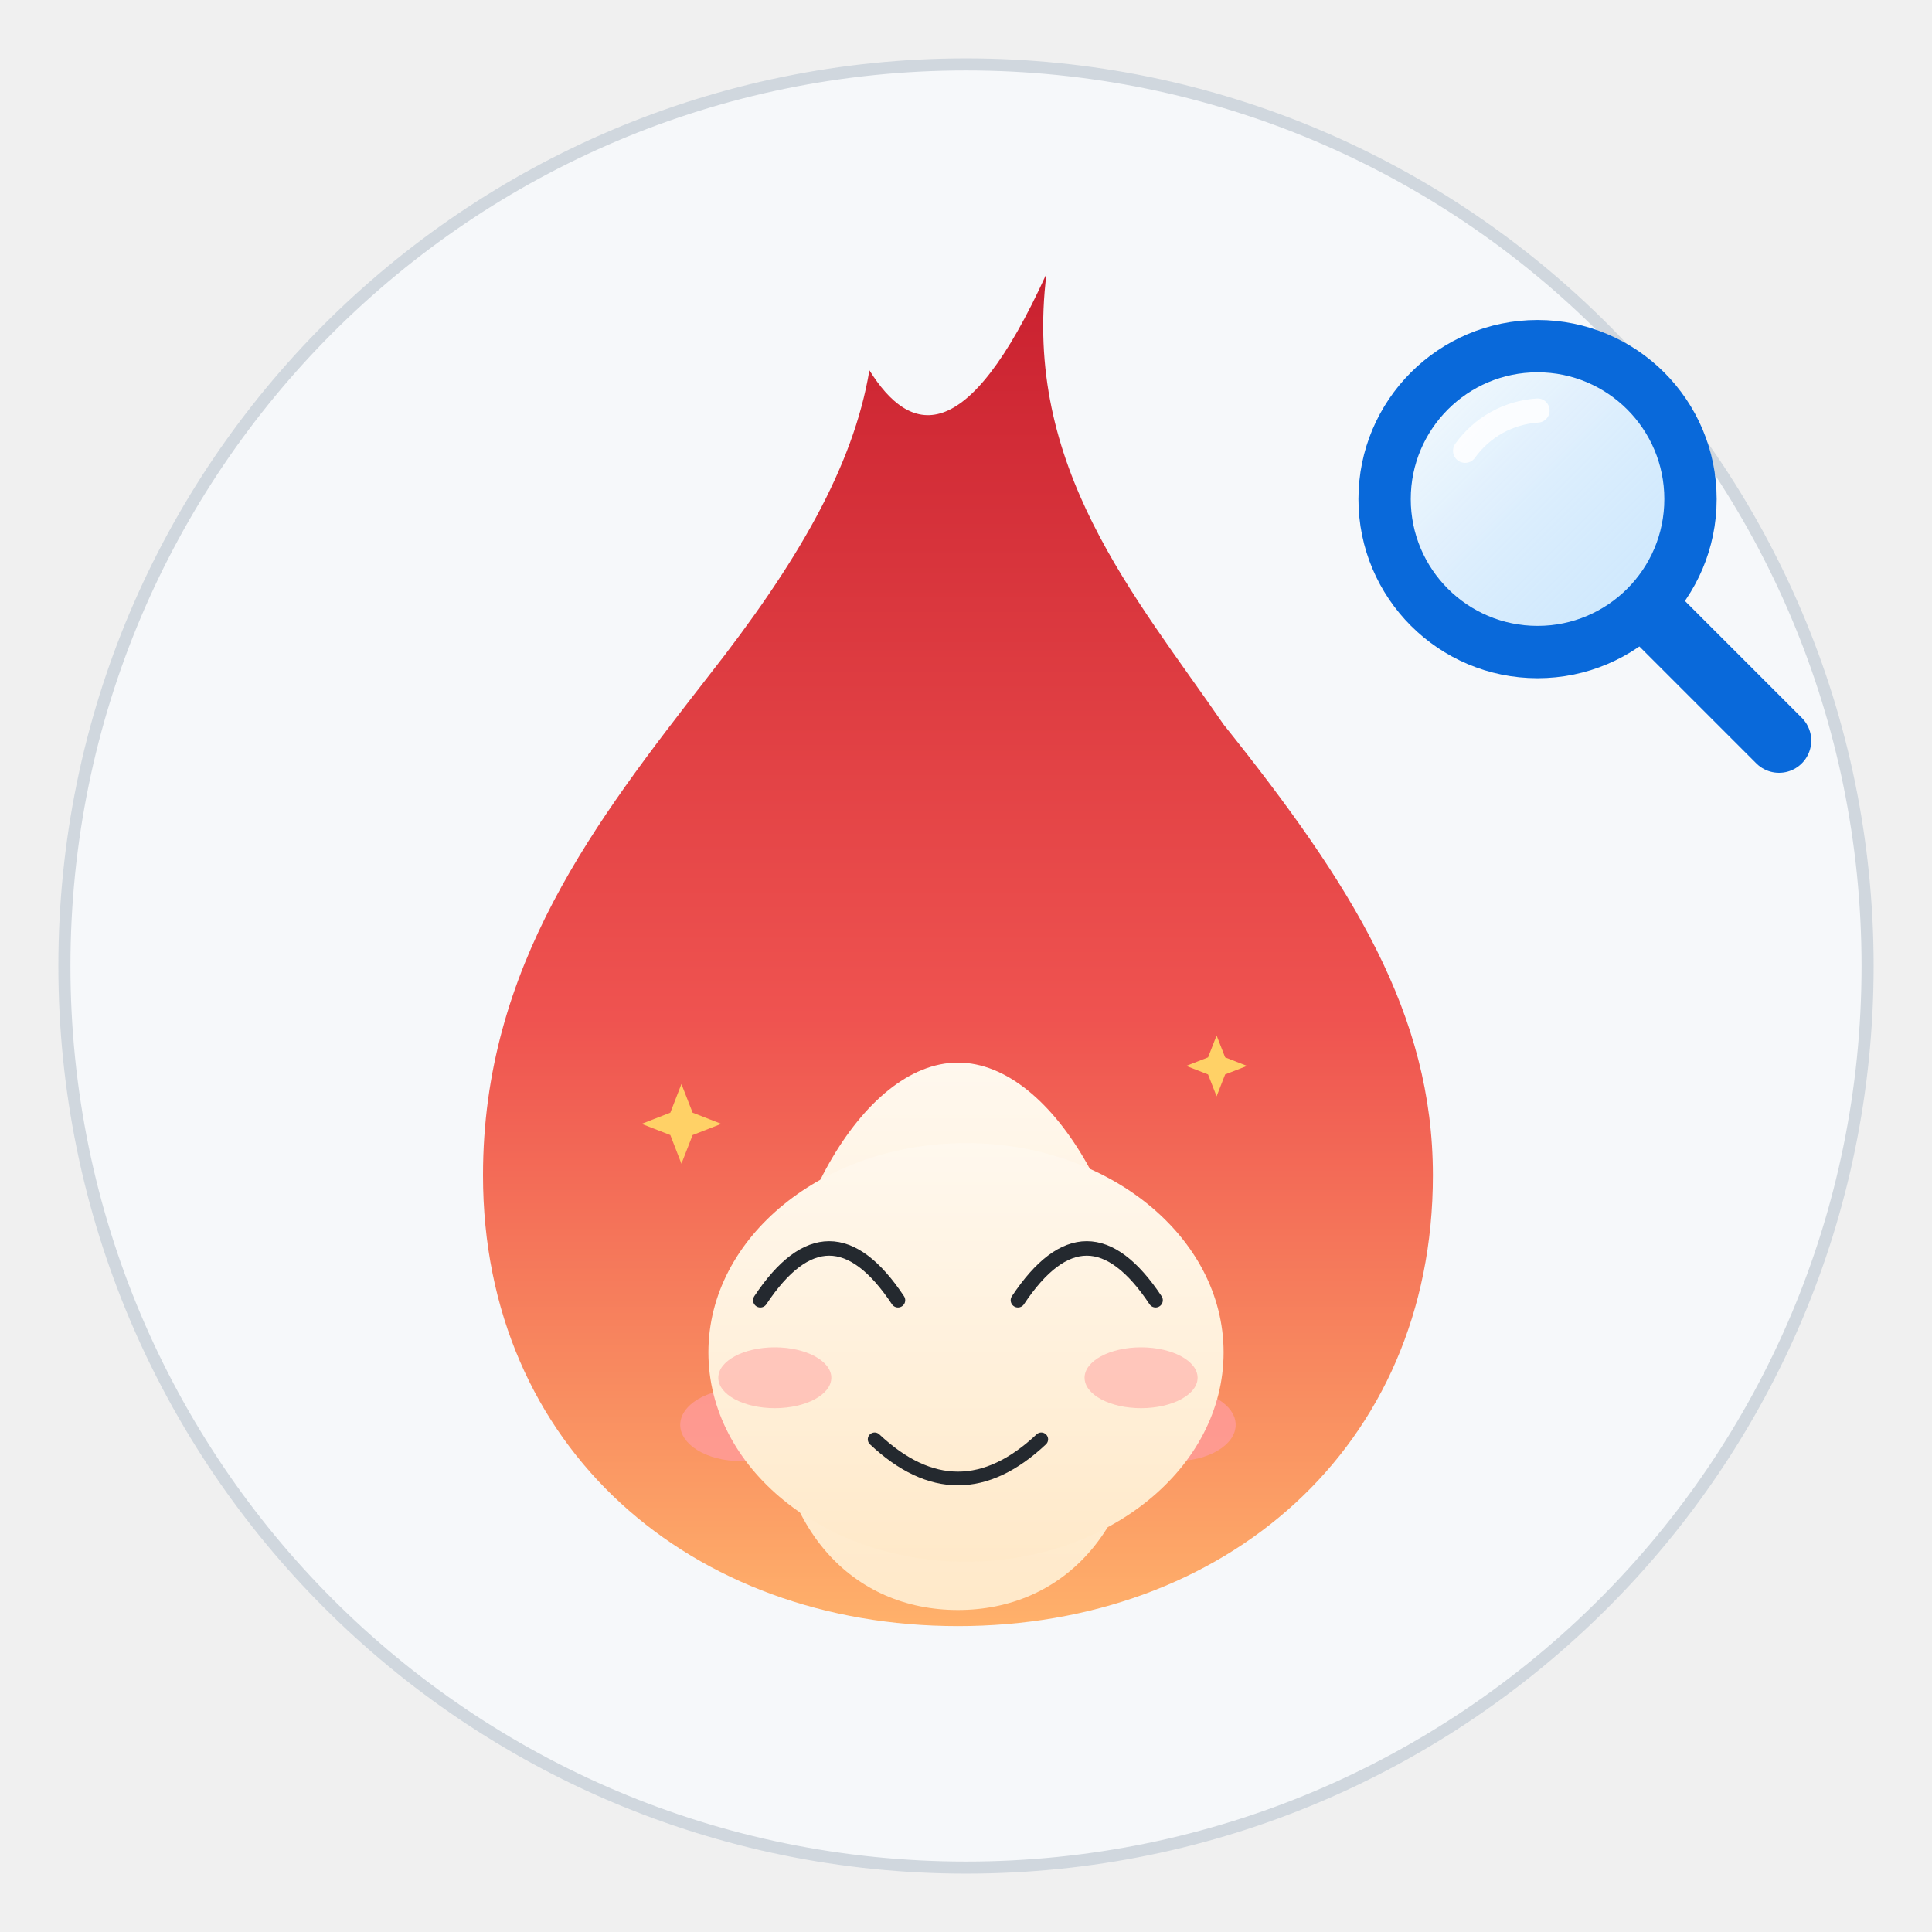
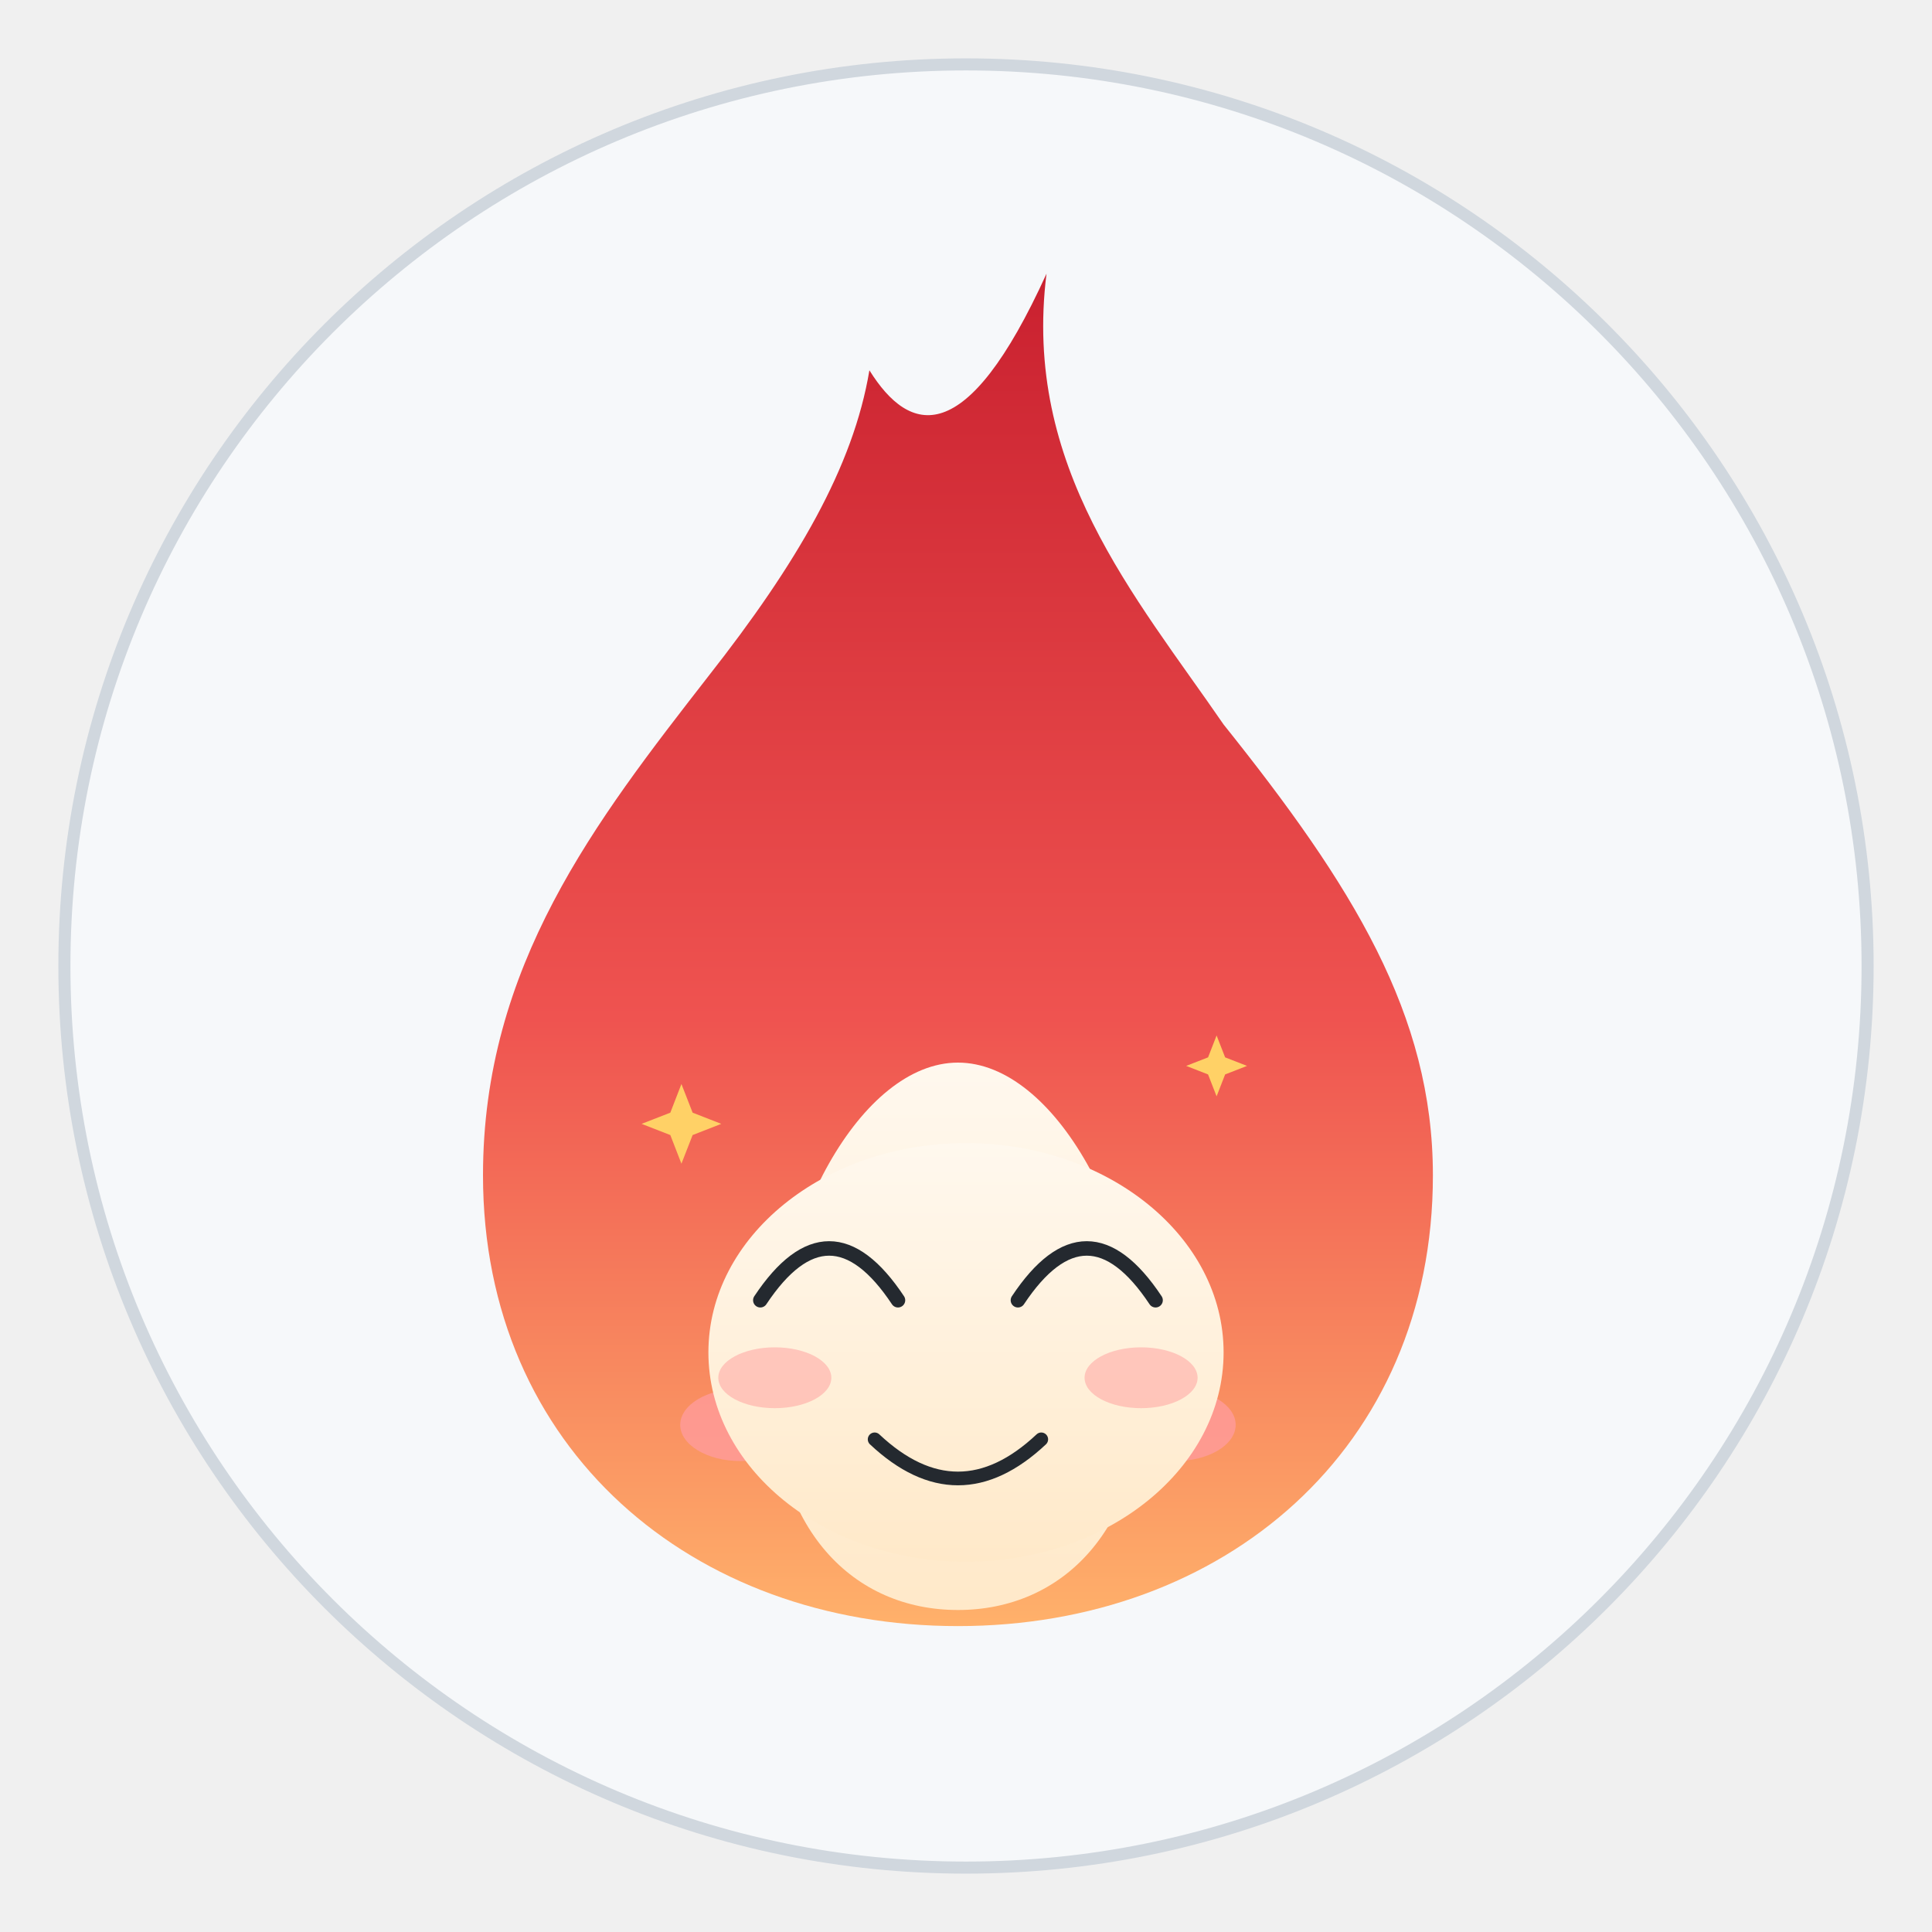
<svg xmlns="http://www.w3.org/2000/svg" viewBox="0 0 240 240" width="240" height="240" role="img" aria-label="焰焰 · 笑 Smile">
  <style>
.ex-motion { animation: ex-bob 3.2s ease-in-out infinite; transform-box: fill-box; transform-origin: 50% 50%; }
.ex-anim-tear { animation: ex-tear 1.8s ease-in infinite; transform-box: fill-box; transform-origin: center; }
.ex-anim-sweat { animation: ex-tear 1.5s ease-in infinite; transform-box: fill-box; transform-origin: center; }
.ex-anim-heart { animation: ex-heart 2.2s ease-out infinite; transform-box: fill-box; transform-origin: center; }
.ex-anim-spark { animation: ex-spark 1.9s ease-in-out infinite; transform-box: fill-box; transform-origin: center; }
.ex-anim-rain { animation: ex-rain 1.4s linear infinite; transform-box: fill-box; transform-origin: center; }
.ex-anim-confetti { animation: ex-confetti 2.4s linear infinite; transform-box: fill-box; transform-origin: center; }
.ex-anim-pulse { animation: ex-pulse 1.6s ease-in-out infinite; transform-box: fill-box; transform-origin: center; }
.ex-anim-knock { animation: ex-knock 0.55s ease-in-out infinite; transform-box: fill-box; transform-origin: center; }
.ex-anim-knockline { animation: ex-knockline 0.55s ease-out infinite; transform-box: fill-box; transform-origin: center; }
.ex-anim-palm { animation: ex-palm 0.9s ease-in-out infinite; transform-box: fill-box; transform-origin: center; }
.ex-anim-steam { animation: ex-steam 1.8s ease-out infinite; transform-box: fill-box; transform-origin: center; }
.ex-anim-shock { animation: ex-shock 0.5s ease-in-out infinite; transform-box: fill-box; transform-origin: center; }
.ex-anim-please { animation: ex-please 1.4s ease-in-out infinite; transform-box: fill-box; transform-origin: center; }
.ex-anim-drift { animation: ex-drift 4.5s ease-in-out infinite; transform-box: fill-box; transform-origin: center; }
@keyframes ex-bob { 0%,100% { transform: translateY(0); } 50% { transform: translateY(-2.88px); } }
@keyframes ex-tear { 0% { transform: translateY(0); opacity: 0; } 18% { opacity: 1; } 100% { transform: translateY(9.9px); opacity: 0; } }
@keyframes ex-heart { 0% { transform: translateY(0) scale(.65); opacity: 0; } 20% { opacity: 1; } 100% { transform: translateY(-16.2px) scale(1.15); opacity: 0; } }
@keyframes ex-spark { 0%,100% { transform: scale(.6) rotate(0deg); opacity: .3; } 50% { transform: scale(1.15) rotate(25deg); opacity: 1; } }
@keyframes ex-rain { 0% { transform: translateY(0); opacity: 0; } 20% { opacity: 1; } 100% { transform: translateY(10.8px); opacity: 0; } }
@keyframes ex-confetti { 0% { transform: translateY(-4px) rotate(0deg); opacity: 1; } 100% { transform: translateY(14.4px) rotate(200deg); opacity: 0; } }
@keyframes ex-pulse { 0%,100% { transform: scale(1); opacity: .35; } 50% { transform: scale(1.18); opacity: .7; } }
@keyframes ex-knock { 0%,100% { transform: translateX(4.05px); } 35% { transform: translateX(0); } }
@keyframes ex-knockline { 0%,100% { transform: scaleX(.6); opacity: .35; } 35% { transform: scaleX(1); opacity: 1; } }
@keyframes ex-palm { 0%,100% { transform: translateY(0) rotate(0deg); } 50% { transform: translateY(-1.08px) rotate(-4deg); } }
@keyframes ex-steam { 0% { transform: translateY(0); opacity: .7; } 100% { transform: translateY(-8.1px); opacity: 0; } }
@keyframes ex-shock { 0%,100% { transform: scaleX(.7); opacity: .4; } 50% { transform: scaleX(1.25); opacity: 1; } }
@keyframes ex-please { 0%,100% { transform: translateY(0); } 50% { transform: translateY(-1.62px); } }
@keyframes ex-drift { 0%,100% { transform: translateY(0); } 50% { transform: translateY(-1.8px); } }
@media (prefers-reduced-motion: reduce) {
  .ex-motion, [class*="ex-anim-"] { animation: none !important; }
}
</style>
  <g class="ex-motion ex-smile">
    <g class="ex-base">
      <defs>
        <linearGradient id="flame" x1="0" y1="1" x2="0" y2="0">
          <stop offset="0" stop-color="#ffb26b" />
          <stop offset="0.45" stop-color="#ef5350" />
          <stop offset="1" stop-color="#c9202f" />
        </linearGradient>
        <linearGradient id="core" x1="0" y1="1" x2="0" y2="0">
          <stop offset="0" stop-color="#ffe9c9" />
          <stop offset="1" stop-color="#fff8ee" />
        </linearGradient>
-         <linearGradient id="lens" x1="0" y1="0" x2="1" y2="1">
-           <stop offset="0" stop-color="#ffffff" stop-opacity="0.75" />
-           <stop offset="1" stop-color="#96d0ff" stop-opacity="0.45" />
-         </linearGradient>
      </defs>
      <circle cx="120" cy="120" r="112" fill="#f6f8fa" stroke="#d0d7de" stroke-width="1.5" />
      <path d="M130 34            C 127 58 141 74 152 90            C 168 110 178 126 178 146            C 178 180 152 202 119 202            C 86 202 60 180 60 146            C 60 120 74 102 88 84            C 99 70 106 58 108 46            C 113 54 120 56 130 34 Z" fill="url(#flame)" />
      <path d="M119 132            C 131 132 142 152 142 172            C 142 190 132 200 119 200            C 106 200 96 190 96 172            C 96 152 107 132 119 132 Z" fill="url(#core)" />
      <ellipse cx="92" cy="177" rx="7.5" ry="4.5" fill="#ff9b9b" opacity="0.8" />
      <ellipse cx="146" cy="177" rx="7.5" ry="4.5" fill="#ff9b9b" opacity="0.8" />
      <circle cx="103" cy="159" r="9" fill="#ffffff" />
      <circle cx="135" cy="159" r="9" fill="#ffffff" />
      <circle cx="103" cy="160" r="4.8" fill="#24292f" />
      <circle cx="135" cy="160" r="4.8" fill="#24292f" />
      <circle cx="101" cy="157.5" r="1.7" fill="#ffffff" />
      <circle cx="133" cy="157.5" r="1.7" fill="#ffffff" />
      <path d="M110 174 Q119 183 128 174" fill="none" stroke="#24292f" stroke-width="2.6" stroke-linecap="round" />
-       <line x1="205" y1="76" x2="221" y2="92" stroke="#0969da" stroke-width="8" stroke-linecap="round" />
-       <circle cx="191" cy="62" r="19" fill="url(#lens)" stroke="#0969da" stroke-width="6.5" />
-       <path d="M182 56 a 12 12 0 0 1 9 -5" fill="none" stroke="#ffffff" stroke-width="3" stroke-linecap="round" opacity="0.85" />
    </g>
    <g class="ex-face">
      <ellipse cx="120" cy="168" rx="32" ry="26" fill="url(#core)" />
      <path d="M 94.45,161.52 Q 103,148.65 111.55,161.52" fill="none" stroke="#24292F" stroke-width="1.8" stroke-linecap="round" />
      <path d="M 126.45,161.52 Q 135,148.65 143.55,161.52" fill="none" stroke="#24292F" stroke-width="1.8" stroke-linecap="round" />
      <path d="M 108.65,178.8 Q 119,188.52 129.35,178.8" fill="none" stroke="#24292F" stroke-width="1.7" stroke-linecap="round" />
      <ellipse cx="96.25" cy="171.15" rx="7.02" ry="3.78" fill="#FF9B9B" opacity="0.5" />
      <ellipse cx="141.75" cy="171.15" rx="7.02" ry="3.78" fill="#FF9B9B" opacity="0.5" />
      <path class="ex-anim-spark" style="animation-delay:0.0s" d="M 84.65,134.66 L 86.04,138.22 L 89.6,139.61 L 86.04,141 L 84.65,144.56 L 83.27,141 L 79.7,139.61 L 83.27,138.22 Z" fill="#FFD166" />
      <path class="ex-anim-spark" style="animation-delay:0.5s" d="M 151.13,128.63 L 152.19,131.35 L 154.91,132.41 L 152.19,133.47 L 151.13,136.19 L 150.07,133.47 L 147.35,132.41 L 150.07,131.35 Z" fill="#FFD166" />
    </g>
  </g>
</svg>
